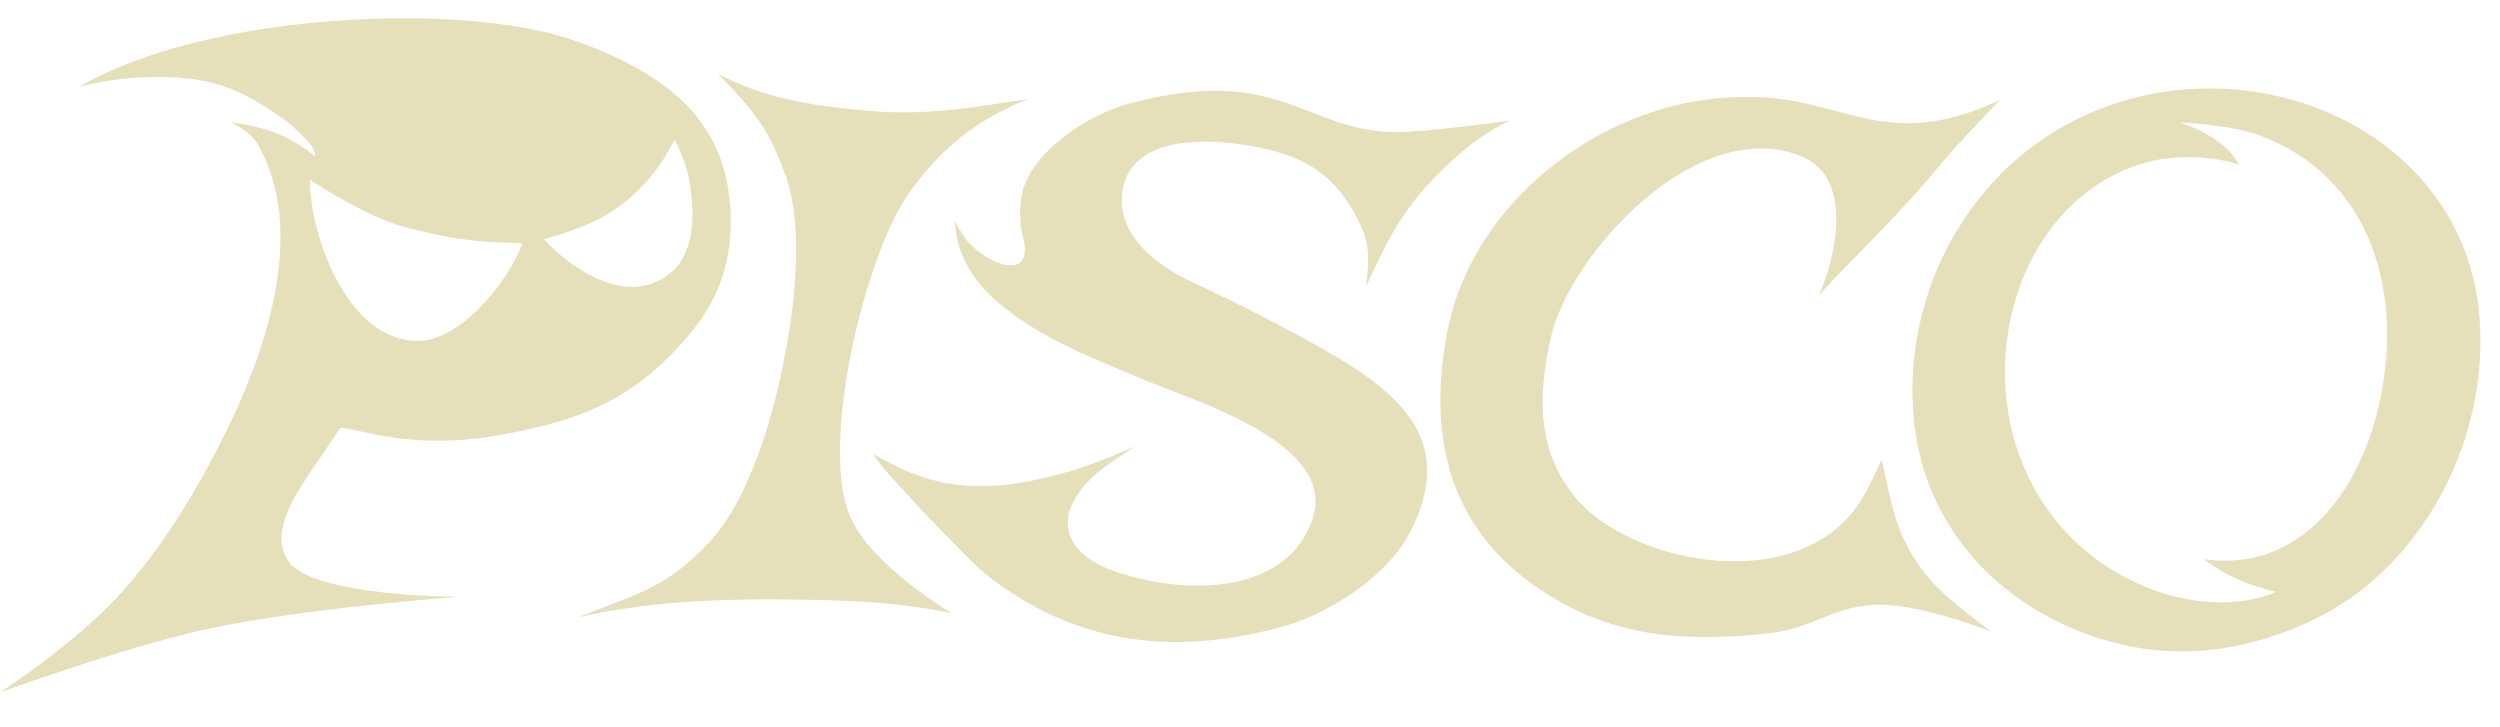
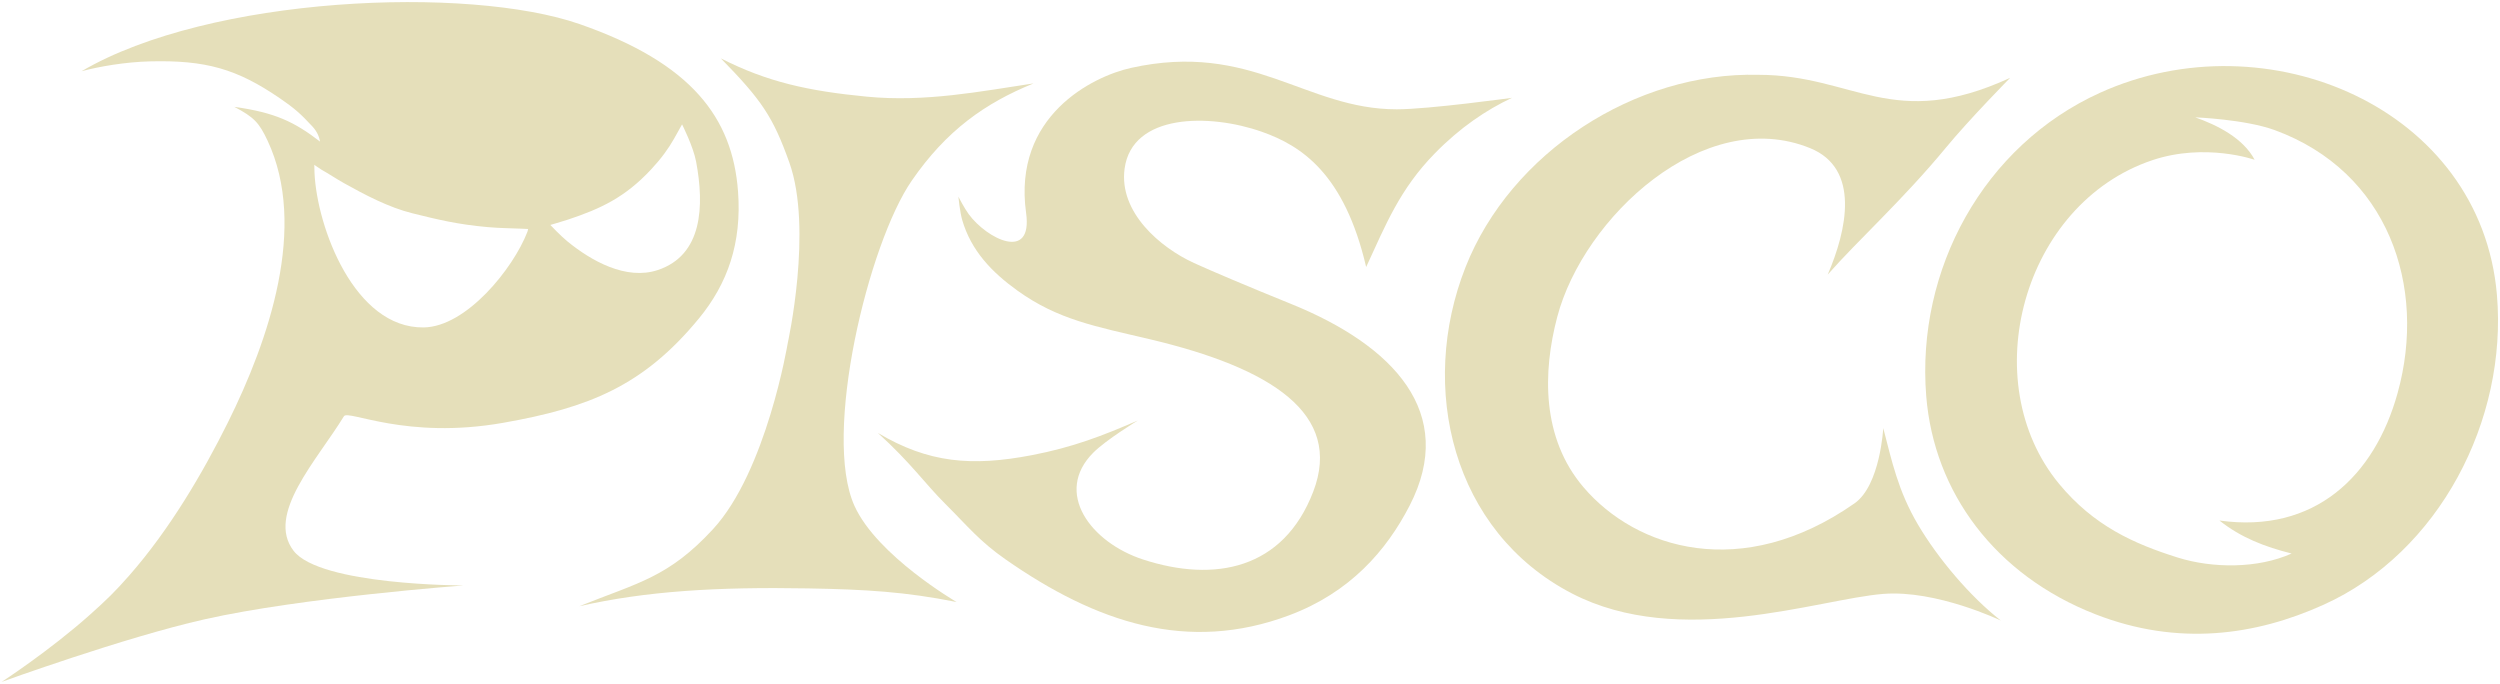
- <svg xmlns="http://www.w3.org/2000/svg" width="1490" height="433" viewBox="0 0 1490 433" fill="none">
-   <path fill-rule="evenodd" clip-rule="evenodd" d="M344.346 367.958C379.346 353.958 397.094 350.877 423.346 322.458C455.023 288.165 467.568 212.459 467.568 212.459C467.568 212.459 482.502 145.014 468.528 105.755C458.875 78.634 452.021 68.666 428.023 44.165C455.521 58.166 479.763 62.455 514.361 65.797C552.736 69.504 581.523 63.666 612.846 58.959C584.016 70.667 561.282 86.842 540.846 116.459C515.25 153.554 487.905 266.48 507.023 308.666C520.379 338.136 567.346 365.459 567.346 365.459C537.023 359.411 513.923 358.019 479.568 357.411C425.884 356.461 383.846 358.958 344.346 367.958Z" fill="#E5DFBA" />
-   <path fill-rule="evenodd" clip-rule="evenodd" d="M520.433 270.449C550.836 288.592 577.007 293.752 613.1 286.834C637.836 282.092 655.836 275.092 676.845 265.973C676.845 265.973 657.833 277.538 650.055 285.345C626.143 309.345 634.854 330.932 666.42 341.234C709.516 355.3 767.936 353.551 782.422 308.798C796.908 264.045 711.577 238.867 683.964 227.222C656.414 215.605 628.911 205.413 604.437 187.821C589.041 176.755 576.577 163.837 571.182 145.276C569.826 140.612 568.891 131.281 568.891 131.281C568.891 131.281 572.464 138.21 575.106 141.809C586.064 156.738 617.353 169.861 609.641 141.081C608.037 135.092 607.131 125.006 609.226 115.063C614.17 91.592 647.085 68.678 672.758 61.799C763.516 37.48 777.537 78.721 832.661 78.721C851.816 78.721 900.016 71.801 900.016 71.801C884.459 79.118 870.721 89.747 855.516 105.301C834.43 126.871 826.016 145.276 814.272 170.607C815.837 155.092 816.743 146.373 810.366 133.098C797.014 105.301 779.272 93.826 750.625 87.945C717.761 81.199 673.383 81.204 668.91 114.453C665.37 140.763 690.488 158.896 710.623 168.129C720.48 172.649 745.516 184.667 768.014 196.8C820.315 225.006 873.274 253.45 840.438 317.173C826.445 344.328 790.671 366.748 762.044 374.167C707.514 388.3 651.838 387.603 597.376 349.611C581.57 338.585 574.713 329.8 561.069 316.19C549.392 304.542 541.77 295.696 532.21 285.353C527.713 280.489 523.836 276.092 520.433 270.449Z" fill="#E5DFBA" />
-   <path fill-rule="evenodd" clip-rule="evenodd" d="M1140.41 247.741C1134.41 173.084 1174.25 99.71 1243.15 68.49C1341.8 23.786 1468.28 77.374 1477.7 187.977C1484 261.953 1443.6 340.16 1375.31 371.051C1335.18 389.2 1289.32 395.834 1240.27 376.644C1181.19 353.533 1144.99 304.718 1140.41 247.741ZM1219 301.692C1237.79 329.058 1263.55 345.505 1289.49 353.641C1310.12 360.109 1336.4 361.777 1356.34 352.8C1340.65 348.852 1326.52 343.491 1313.7 333.29C1369.88 341.171 1404.67 295.056 1417.03 244.873C1434.07 175.658 1413.32 105.108 1346.39 80.568C1328.94 74.168 1299.39 73.02 1299.39 73.02C1312.47 77.609 1327.81 85.362 1334.5 98.096C1334.5 98.096 1305.28 87.823 1273.95 98.374C1197.48 124.121 1171.16 232.023 1219 301.692Z" fill="#E5DFBA" />
-   <path d="M870.141 171.555C896.859 103.812 970.544 56.045 1043.24 57.881C1099.79 57.881 1122.52 91.666 1192.02 59.666C1192.02 59.666 1168.07 83.951 1154.02 100.975C1128.56 131.821 1102.02 155.666 1084.2 175.957C1095.52 149.667 1103.56 105.342 1073.8 93.228C1011.02 67.666 935.413 152.12 924.352 200.925C916.863 233.971 915.047 268.523 939.862 297.627C971.016 334.166 1064.85 355.059 1104.79 304.457C1113.19 293.82 1121.34 273.957 1121.34 273.957C1126.42 293.447 1127.67 310.471 1139.43 330.418C1151.27 350.502 1168.39 362.29 1186.54 376.416C1186.54 376.416 1148.16 361.032 1121.84 360.413C1094.66 359.773 1081.37 374.534 1054.34 377.457C1006.79 382.599 969.068 379.7 933.053 360.413C878.551 331.224 854.359 285.243 859.064 224.109C860.447 206.137 863.504 188.383 870.141 171.555Z" fill="#E5DFBA" />
-   <path fill-rule="evenodd" clip-rule="evenodd" d="M0.002 412.666C0.002 412.666 28.366 394.26 52.501 372.665C61.967 364.196 67.127 359.217 75.501 349.666C99.426 322.377 118.883 289.099 133.595 259.551C158.111 210.315 180.863 143.45 157.174 92.856C152.192 82.217 149.184 78.943 137.499 72.817C161.512 76.166 173.012 81.666 188.179 93.354C187.684 90.443 186.326 87.308 183.684 84.443C176.514 76.666 172.684 73.443 164.684 67.943C138.909 50.223 120.453 45.134 87.624 45.938C73.222 46.29 57.685 48.944 47.2 51.773C123.056 7.249 275.684 0.943 341.683 23.943C407.683 46.943 431.922 79.166 435.185 122.765C437.475 153.36 428.989 177.3 412.09 197.857C379.183 237.886 346.8 250.658 296.363 259.552C239.002 269.666 204.725 251.666 202.28 255.666C186.376 281.691 156.002 313.589 172.502 335.166C188.178 355.666 273.002 355.666 273.002 355.666C273.002 355.666 177.383 362.74 120.002 375.666C72.38 386.395 0.002 412.666 0.002 412.666ZM184.881 111.741C186.322 143.999 208.458 203.675 249.352 203.181C274.616 202.875 302.336 168.371 310.723 146.649C310.926 146.12 311.133 145 311.133 145C311.133 145 307.648 144.837 307.137 144.813C300.444 144.501 294.939 144.567 287.159 143.88C269.536 142.324 257.479 139.386 242.604 135.682C228.776 132.238 214.707 124.849 202.28 117.893C197.735 115.349 193.478 112.453 188.97 109.93C187.951 109.36 184.766 107.064 184.766 107.064C184.766 107.064 184.799 109.916 184.881 111.741ZM324.259 142.609C324.259 142.609 330.188 148.933 334.479 152.43C348.378 163.755 368.994 175.491 387.751 169.267C414.326 160.445 415.305 131.323 410.428 105.255C408.734 96.199 402.116 83.176 402.116 83.176C402.116 83.176 397.646 91.162 397.383 91.632C394.162 97.384 389.783 103.42 383.683 109.943C368.445 126.238 354.151 132.989 334.752 139.428C331.137 140.629 324.259 142.609 324.259 142.609Z" fill="#E5DFBA" />
+ <svg xmlns="http://www.w3.org/2000/svg" width="1477.5" height="404" viewBox="225 158.5 1477.5 404">
+   <g id="letter-I">
+     <path id="glyph-I" fill-rule="evenodd" clip-rule="evenodd" d="M567.332 516.791C602.332 502.791 620.081 499.71 646.332 471.291C678.01 436.998 690.555 361.292 690.555 361.292C690.555 361.292 705.488 293.847 691.514 254.588C681.861 227.467 675.008 217.499 651.01 192.998C678.508 206.999 702.749 212.288 737.348 215.63C771.946 218.972 804.51 212.499 835.832 207.792C807.002 219.5 784.269 235.675 763.832 265.292C738.236 302.387 710.891 415.313 730.01 457.499C743.365 486.969 790.332 514.292 790.332 514.292C760.01 508.244 736.91 506.852 702.555 506.244C648.87 505.294 606.832 507.791 567.332 516.791Z" fill="#E5DFBA" />
+   </g>
+   <g id="letter-S">
+     <path id="glyph-S" fill-rule="evenodd" clip-rule="evenodd" d="M743.807 414.357C773.667 432.177 799.371 434.298 834.819 427.503C859.114 422.846 876.792 415.971 897.426 407.015C897.426 407.015 878.754 418.373 871.115 426.041C847.63 449.613 869.538 479.04 900.54 489.159C942.866 502.973 983.5 495 1001.12 449.075C1018.74 403.15 976.5 376 904.418 358.956C872.794 351.478 850.348 347.536 826.312 330.258C811.19 319.389 798.949 306.703 793.65 288.473C792.319 283.892 791.4 274.727 791.4 274.727C791.4 274.727 794.91 281.533 797.504 285.068C808.266 299.73 835.454 313.337 831.423 284.353C823.444 226.98 870.876 203.627 893.412 198.63C964.872 182.784 996.321 223.106 1050.46 223.106C1069.27 223.106 1118.58 216.31 1118.58 216.31C1103.3 223.496 1087.84 233.935 1072.91 249.212C1052.2 270.396 1043.93 291.419 1032.4 316.298C1019.5 261 994 244.581 970.764 236.382C939.692 225.418 894.026 225.545 889.633 258.2C886.157 284.041 910.826 304.85 930.601 313.918C940.282 318.357 963 328 987.949 338.095C1048.56 362.619 1086.34 402.5 1058.1 457.3C1044.36 483.971 1022.86 508.652 986.969 522.115C926.888 544.649 872.866 526.473 819.376 489.159C803.853 478.33 797.118 469.702 783.718 456.335C771.273 443.921 763.531 432.248 743.807 414.357Z" fill="#E5DFBA" />
+   </g>
+   <g id="letter-O">
+     <path id="glyph-O" fill-rule="evenodd" clip-rule="evenodd" d="M1363.4 392.575C1357.4 317.918 1397.24 244.544 1466.13 213.324C1564.79 168.62 1691.26 222.207 1700.69 332.811C1706.99 406.787 1666.59 484.994 1598.29 515.885C1558.17 534.034 1512.31 540.668 1463.26 521.478C1404.18 498.367 1367.98 449.552 1363.4 392.575ZM1441.98 444.526C1462.4 469.211 1486.06 479.864 1512 488C1532.63 494.468 1559.38 494.611 1579.33 485.633C1563.64 481.686 1549.5 476.325 1536.68 466.124C1592.86 474.005 1628.4 439.908 1642.01 390.707C1659.5 327.5 1636.3 259.942 1569.38 235.402C1551.92 229.002 1522.37 227.854 1522.37 227.854C1535.46 232.443 1550.8 240.195 1557.48 252.93C1557.48 252.93 1528.27 242.657 1496.93 253.208C1420.46 278.955 1391.96 384.048 1441.98 444.526Z" fill="#E5DFBA" />
+   </g>
+   <g id="letter-C">
+     <path id="glyph-C" d="M1091.13 316.388C1117.85 248.645 1191.53 200.878 1264.23 202.714C1320.77 202.714 1343.5 236.499 1413 204.499C1413 204.499 1389.05 228.783 1375 245.808C1349.54 276.654 1323 300.499 1305.18 320.79C1316.5 294.5 1324.54 258.176 1294.79 246.061C1232 220.499 1160.85 286.999 1145.34 345.758C1136.69 378.52 1136.03 417.356 1160.85 446.46C1192 482.999 1254.5 502.499 1321 455.999C1336.25 445.339 1338 411.499 1338 411.499C1343.08 430.989 1346.75 448.552 1358.5 468.499C1370.34 488.583 1389.38 511.123 1407.52 525.249C1407.52 525.249 1369.5 506.999 1338 509.499C1299.79 512.532 1217.83 542.285 1154.04 509.246C1083.34 472.629 1063.05 387.576 1091.13 316.388Z" fill="#E5DFBA" />
+   </g>
+   <g id="letter-P">
+     <path id="glyph-P" fill-rule="evenodd" clip-rule="evenodd" d="M225.988 561.5C225.988 561.5 254.352 543.094 278.487 521.499C287.953 513.029 293.113 508.051 301.487 498.5C325.412 471.211 344.869 437.933 359.582 408.385C384.097 359.149 406.849 292.284 383.16 241.689C378.179 231.051 375.17 227.777 363.485 221.651C387.498 225 398.998 230.5 414.166 242.188C413.67 239.277 412.312 236.142 409.67 233.277C402.5 225.5 398.67 222.277 390.67 216.777C364.896 199.057 346.439 193.968 313.61 194.772C299.208 195.124 283.671 197.778 273.186 200.607C349.043 156.083 501.67 149.777 567.67 172.777C633.669 195.777 657.908 228 661.171 271.599C663.461 302.194 654.975 326.134 638.076 346.691C605.169 386.72 572.787 399.492 522.35 408.386C464.988 418.5 430.711 400.5 428.266 404.5C412.362 430.525 381.988 462.423 398.488 484C414.164 504.5 498.988 504.5 498.988 504.5C498.988 504.5 403.369 511.574 345.988 524.5C298.366 535.229 225.988 561.5 225.988 561.5ZM410.867 260.575C412.309 292.833 434.445 352.509 475.338 352.015C500.602 351.709 528.323 317.205 536.709 295.483C536.913 294.954 537.119 293.834 537.119 293.834C537.119 293.834 533.634 293.671 533.124 293.647C526.43 293.335 520.926 293.401 513.145 292.714C495.522 291.158 483.465 288.22 468.591 284.516C454.762 281.072 440.693 273.683 428.266 266.727C423.721 264.183 419.465 261.287 414.956 258.764C413.938 258.194 410.752 255.898 410.752 255.898C410.752 255.898 410.786 258.75 410.867 260.575ZM550.245 291.443C550.245 291.443 556.174 297.767 560.465 301.264C574.364 312.589 594.981 324.324 613.738 318.101C640.312 309.279 641.291 280.157 636.414 254.089C634.72 245.033 628.102 232.01 628.102 232.01C628.102 232.01 623.633 239.996 623.37 240.466C620.149 246.218 615.769 252.254 609.669 258.777C594.431 275.072 580.137 281.823 560.738 288.262C557.123 289.463 550.245 291.443 550.245 291.443Z" fill="#E5DFBA" />
+   </g>
</svg>
